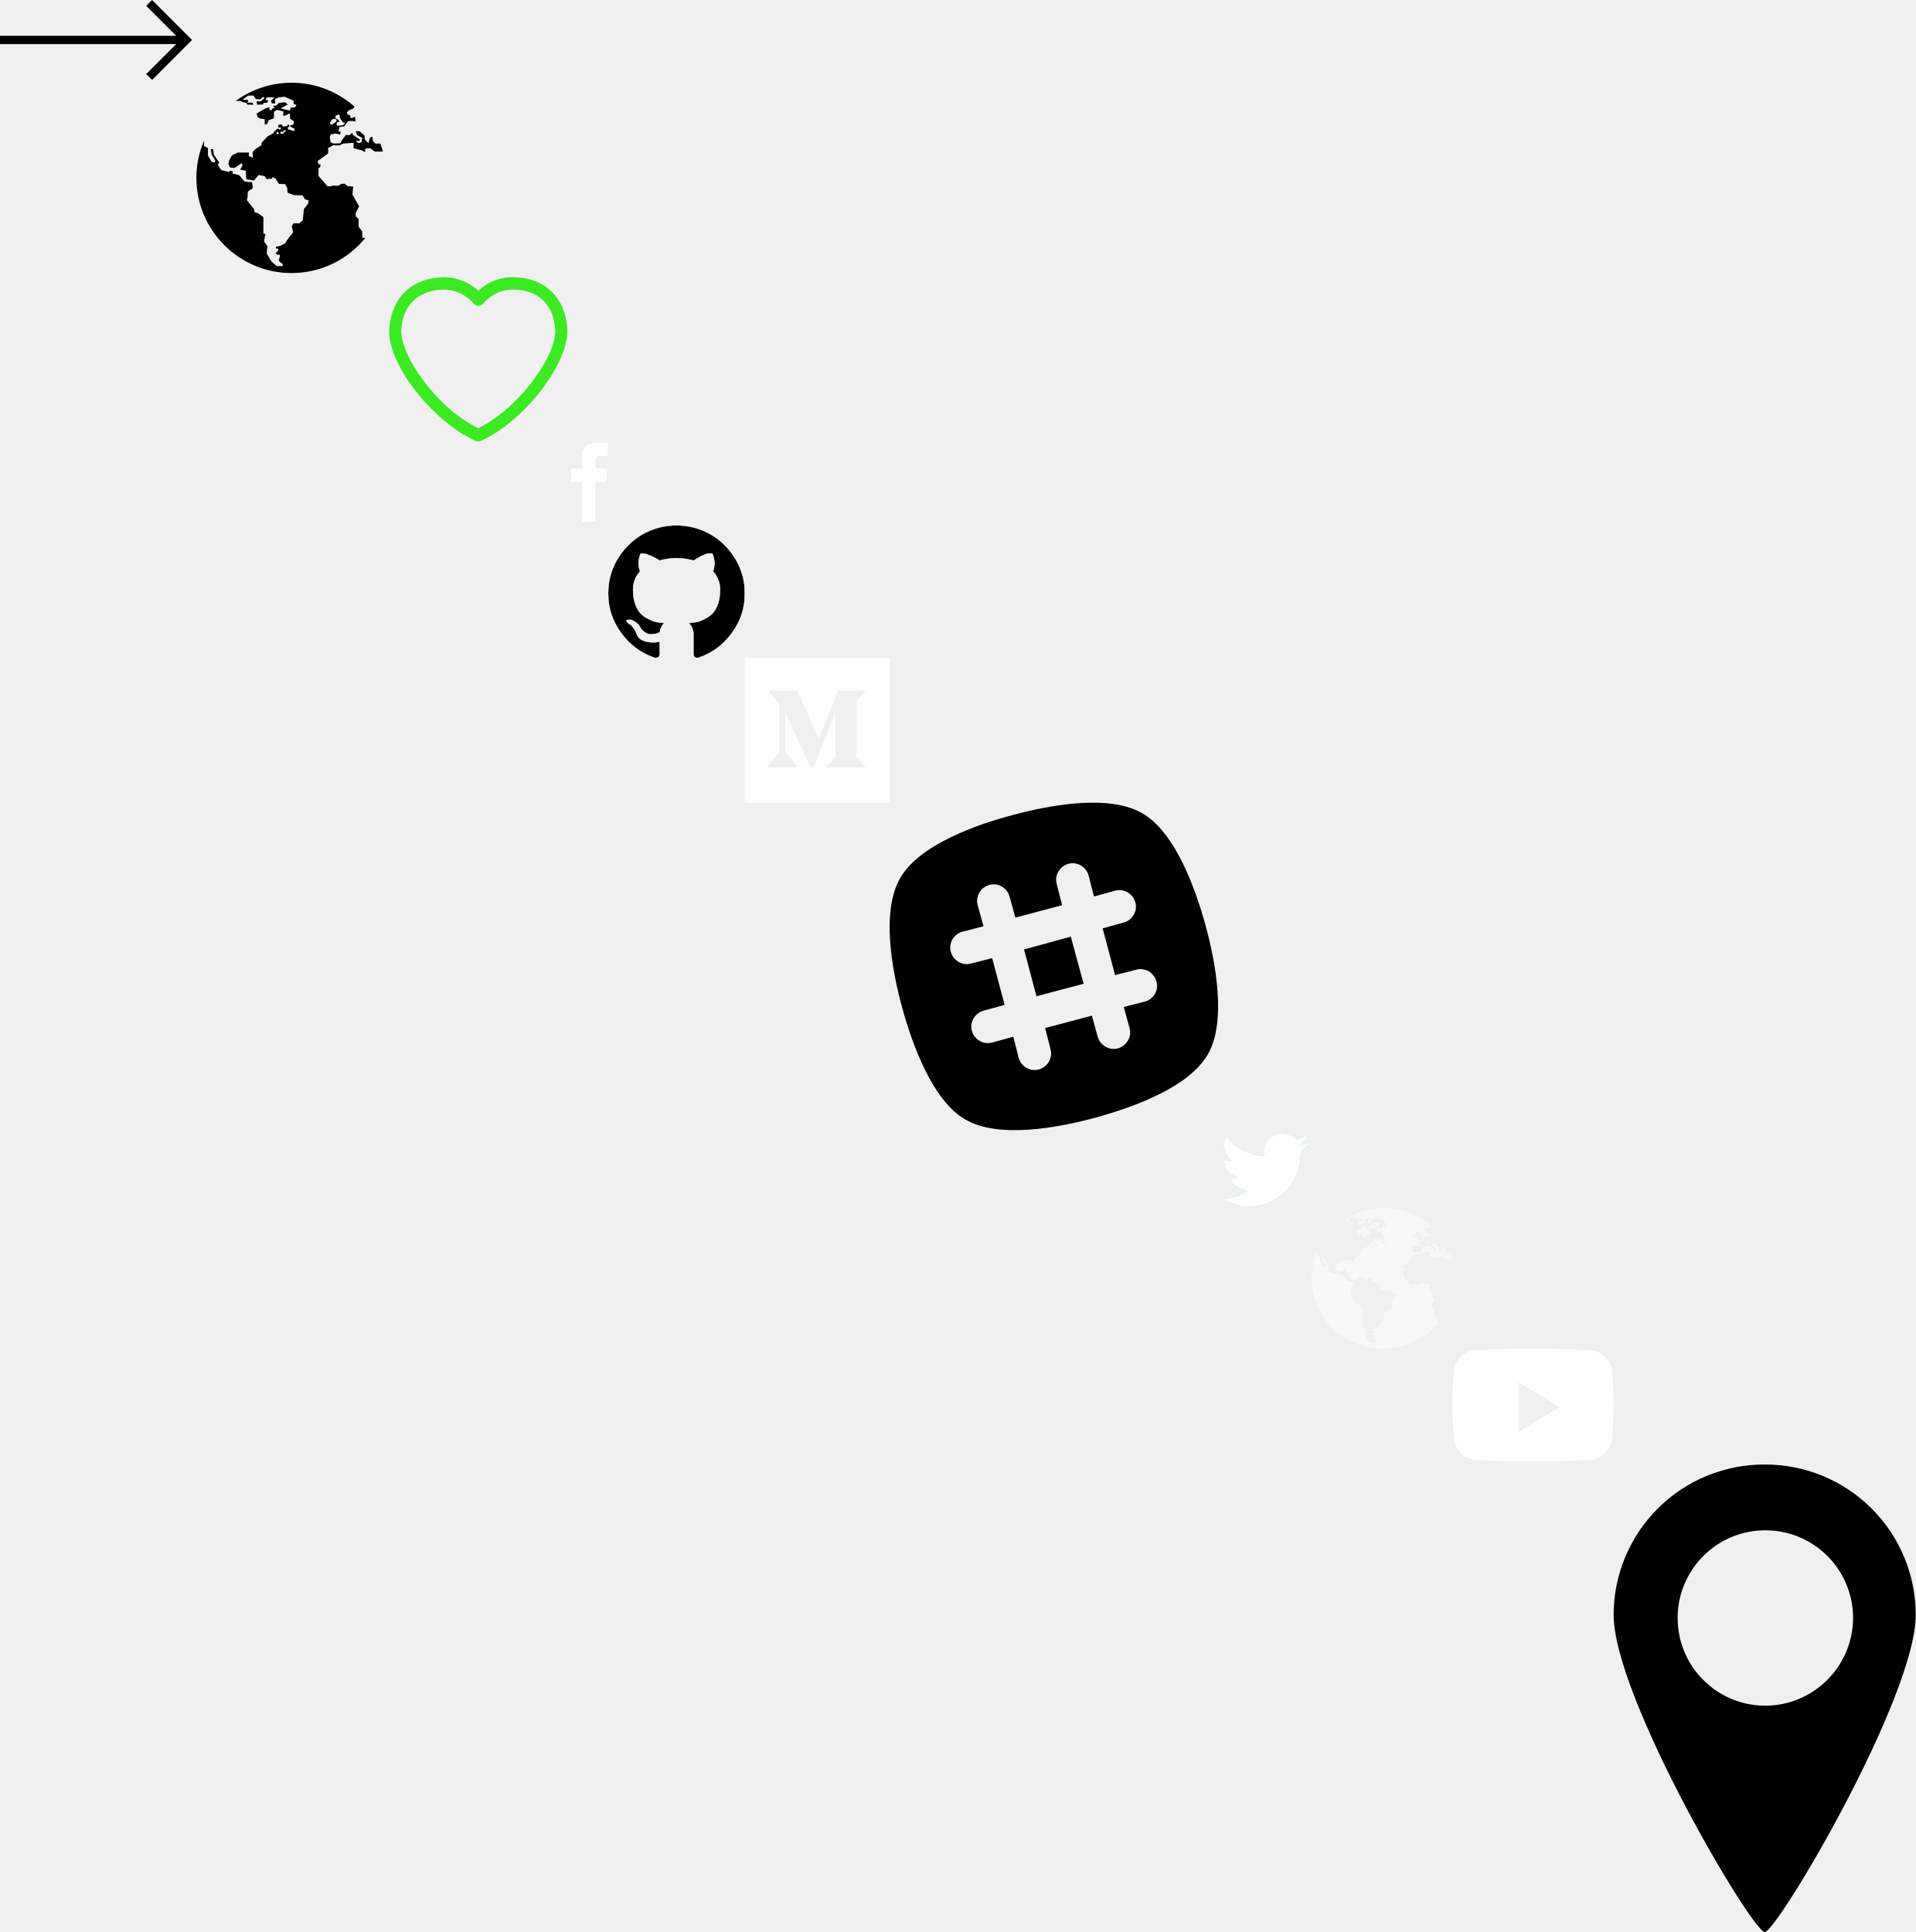
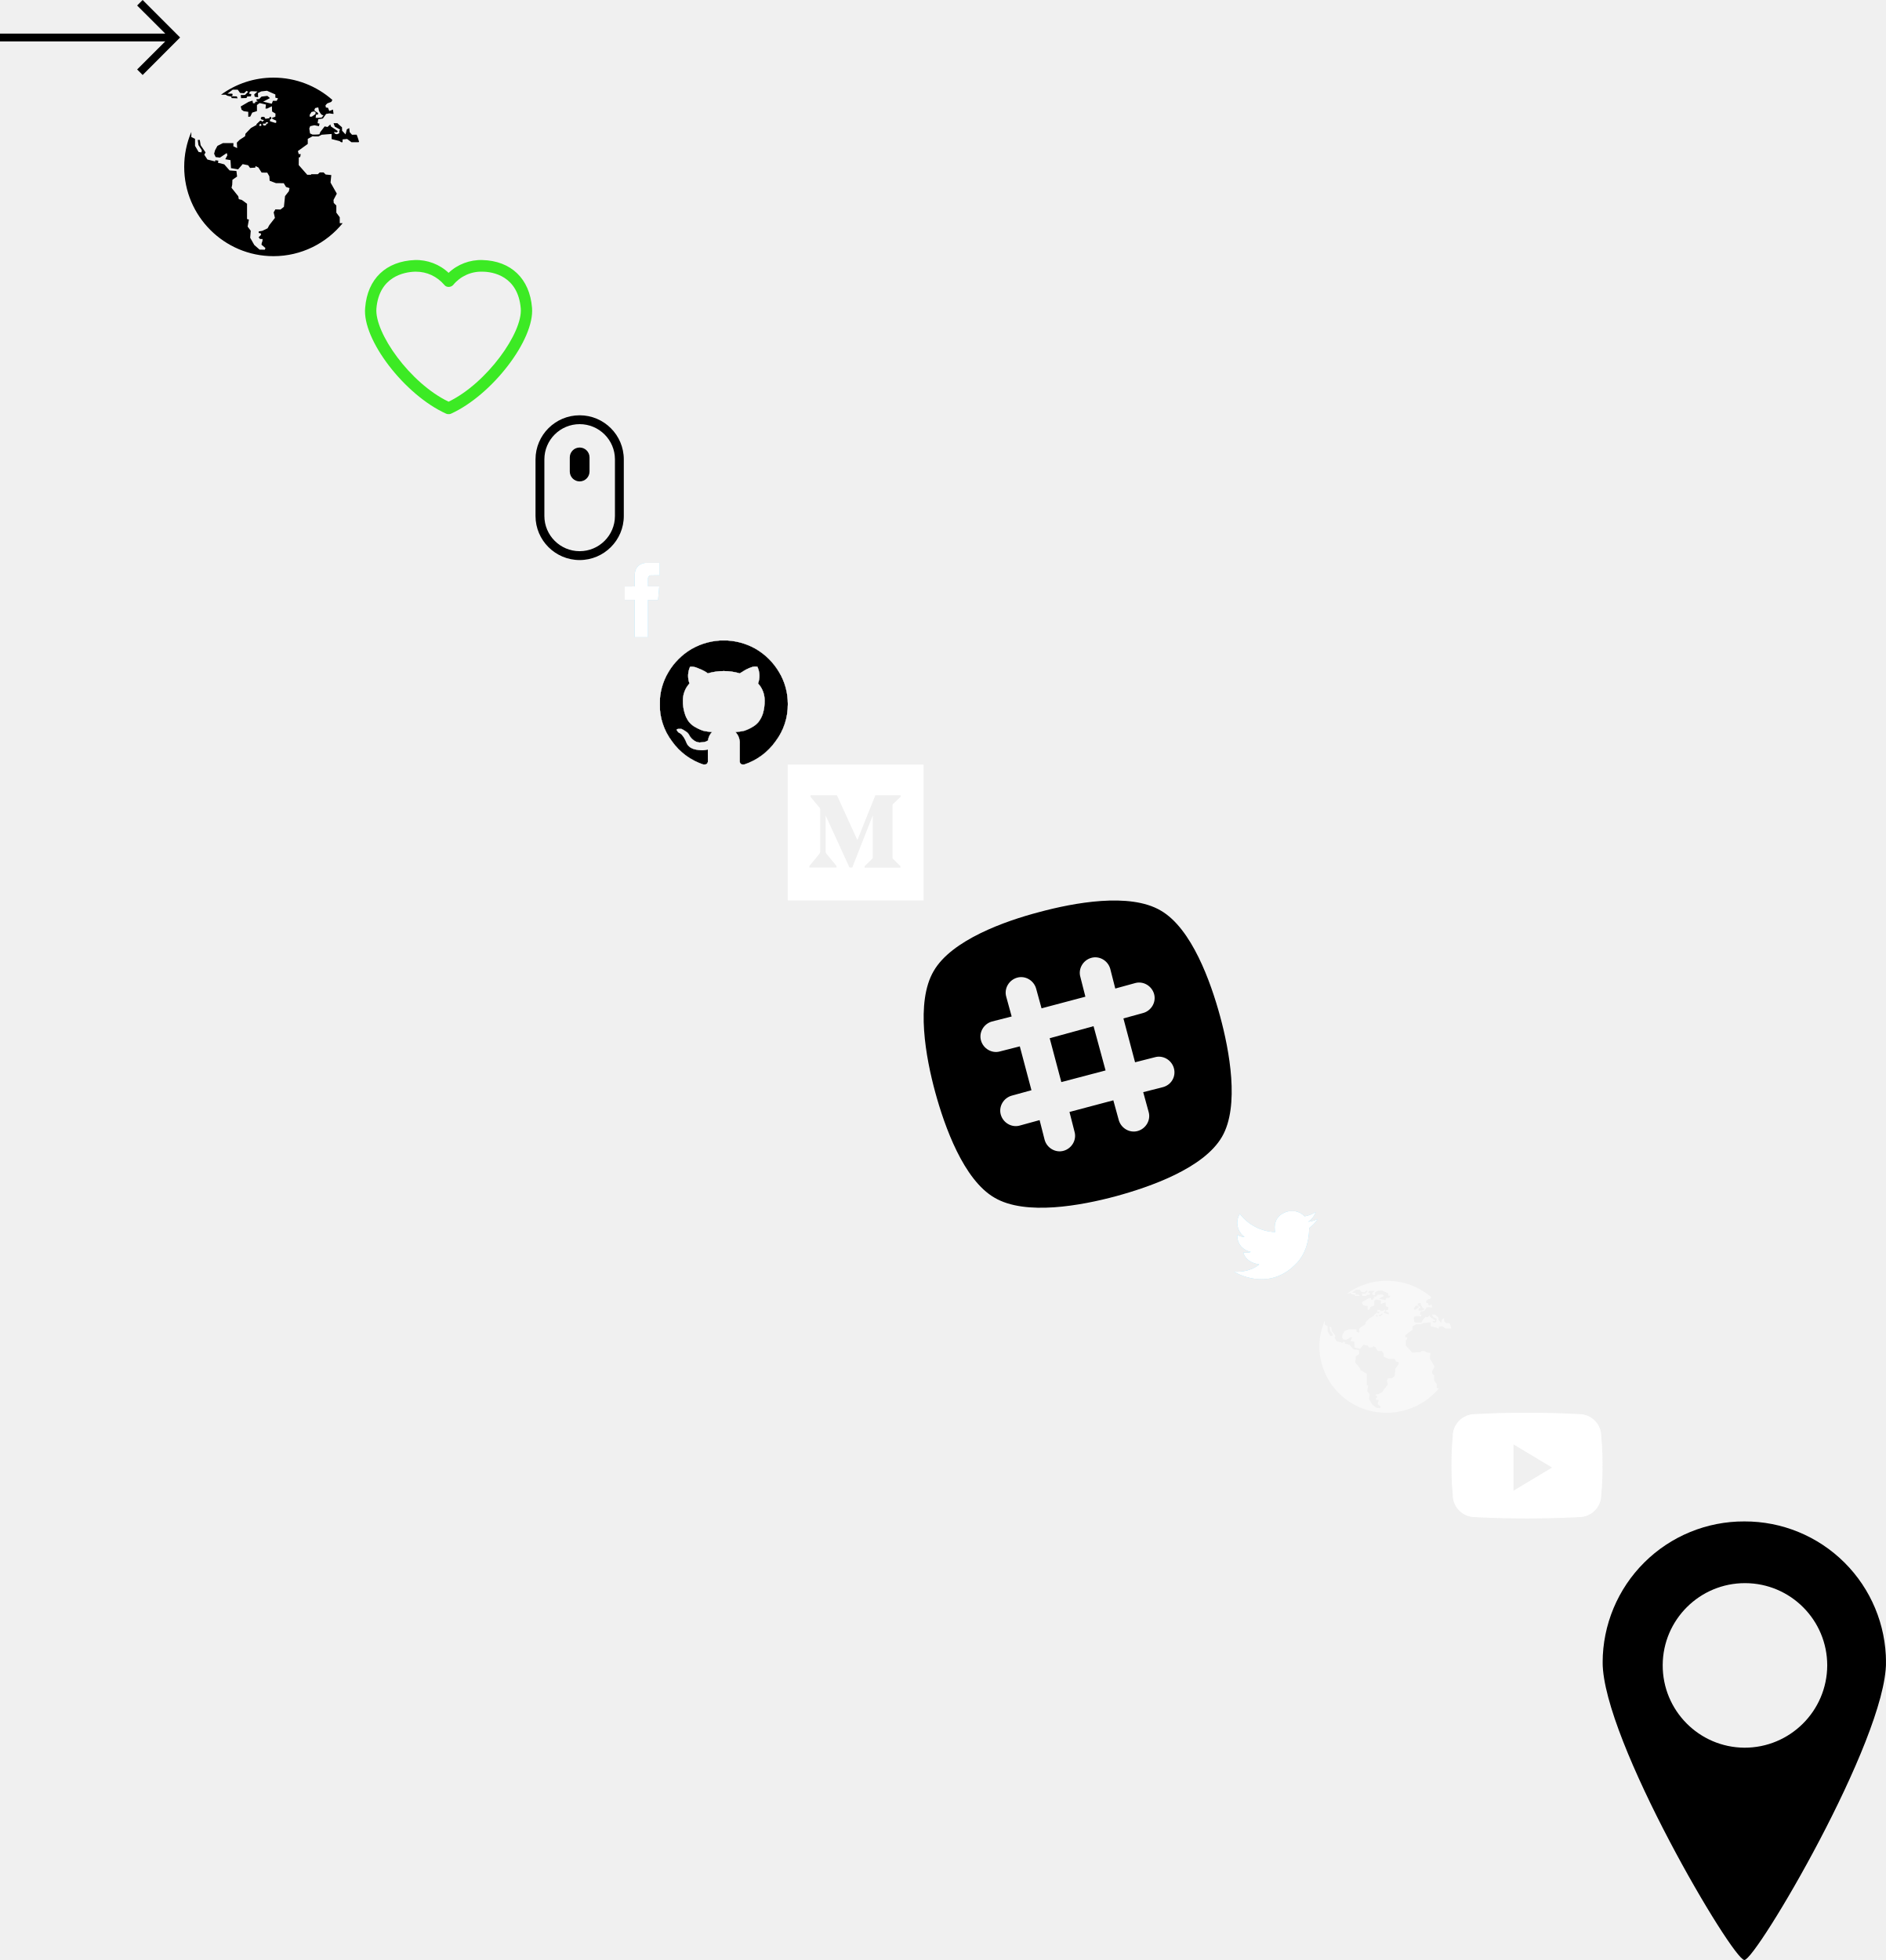
- <svg xmlns="http://www.w3.org/2000/svg" width="463" height="467" viewBox="0 0 463 467">
+ <svg xmlns="http://www.w3.org/2000/svg" width="486" height="505" viewBox="0 0 486 505">
  <svg width="46.41" height="19.32" viewBox="0 0 46.41 19.32" id="btn-more">
    <defs>
      <style>.acls-1{fill-rule:evenodd}</style>
    </defs>
    <path id="aRectangle_29_copy_5" data-name="Rectangle 29 copy 5" class="acls-1" d="M1181.76 9402.66l-1.42-1.42 7.25-7.24H1145v-2h42.59l-7.25-7.24 1.42-1.42 9.65 9.66z" transform="translate(-1145 -9383.34)" />
  </svg>
  <svg width="46.002" height="46.002" viewBox="0 0 46.002 46.002" id="earth-globe-with-continents-maps" x="47" y="20">
    <path d="M40.503 16.351l.4.287h.373v-.718l1.176-.114 1.117.832h1.836l.129-.118a23.415 23.415 0 0 0-.623-1.823l-1.198.02-.601-.66-.116-1.061-.616.336-.33 1.297-.889-.946-.036-.894-.858-.739-.316-.315h-.995l.313.887 1.198.668.208.221-.26.13.012.703-.584.244-.498-.109-.312-.441.811.043.219-.295-1.795-1.211-.138-.516-.729.66-.739-.152-1.125 1.463-.222.573-.72.065-1.065.007-.637-.298-.188-1.265.229-.603 1.084-.237 1.182.237.145-.654-.502-.119.171-1.019 1.19-.186.832-1.175.859-.144.775.115h.286l-.158-1.104-.942.38-.332-.825-.547-.076-.103-.565.446-.486 1.061-.416.273-.488C34.599 2.175 29.284 0 23.468 0A22.87 22.87 0 0 0 9.955 4.405l1.16-.009.517.286.974.21.076.383 1.549.057-.21-.497-1.376-.039.324-.305-.113-.364h-1.244l1.357-1.013h1.3l.611.842 1.014.057.611-.593.459.229-.842.822s-1.165.021-1.108.021c.057 0 .096.802.096.802l1.413-.039.153-.381.974-.058.115-.573-.573-.097.191-.516.439-.133 1.529.076-.843.765.136.592.879.134-.057-1.07.841-.44 1.491-.172 2.159.956v.822l.688.172-.345.65h-.975l-.289.745-2.225-.525 1.751-.933-.667-.567-1.51.191-.132.137-.005-.002-.023.032-.435.452-.719.059.057.358.251.104-.01.118-.585.083-.043.339-.559.029-.101-.674-1.003.305-2.05 1.2.23.845.573.374 1.146.158v1.303l.53-.085.488-1.018 1.219-.386V7.061l.678-.512 1.639.387-.115 1.033h.44l1.205-.592.058 1.356.877.535-.037.804-.84.286.057.266 1.013.461-.021.554-.293.025a.08.08 0 0 0-.003-.015l-1.278-.394-.054-.41h-.001l.374-.257v-.374l-.402-.101-.1.345-.705.109-.07-.023v.035l-.244.037-.199-.402-.23-.101h-.502l-.228.188v.416l.429.143.424.06-.095.042-.387.429-.17-.214-.374-.099-1.019.958.133.109-1.504.833-1.415 1.472-.097.655-1.418.932-.703.707.078 1.414-.975-.454.007-.827-2.713.001-1.405.711-.61 1.125-.242.892.395.865 1.107.135 1.759-1.176.154.583-.537 1.014 1.339.229.134 2.068 1.835.312 1.166-1.348 1.415.288.497.691 1.357-.08.038-.401.746.362.841 1.318 1.452.02.536.938.076 1.146 1.606.611 2.026.021.593.973.898.288-.172.805-.984 1.25-.287 2.769-.889.702-1.318-.039-.439.764.326 1.436-1.435 1.834-.458.842-1.367.656-.899.137-.037.381.631.181-.076.411-.565.544.343.433.68.019-.038.524-.181.517-.058.42 1.006.847-.134.44-1.369-.026-1.362-1.188-1.061-1.865.148-1.8-.803-1.071.325-1.815-.477-.133V32.5s-1.338-1.014-1.415-1.014c-.077 0-.708-.172-.708-.172l-.134-.744-1.739-2.18.172-.783.057-1.281 1.204-.842-.172-1.434-1.758-.132-1.376-1.568-.975-.27-.63-.116.076-.573-.803-.114v.325l-2.008-.501-.808-1.236.329-.599-1.271-1.855-.218-1.357h-.516l.171 1.318.879 1.357-.096.536-.745-.115-.917-1.563v-1.819l-.956-.459V14a22.884 22.884 0 0 0-1.835 9.001c0 12.683 10.318 23.001 23.001 23.001 7.19 0 13.618-3.318 17.839-8.502h-.759v-1.529l-.878-1.182V32.95l-.67-.668-.059-.765.852-1.625-1.613-2.849.189-1.933-1.452-.15-.535-.535h-.976l-.496.458H33.19l-.058.153h-.957l-2.196-2.503.018-1.95.363-.133.135-.746h-.516l-.211-.783 2.541-1.834v-1.3l1.244-.691.504.05h1.023l.801-.43 2.581-.201v1.319l2.041.517zM34.051 8.15l.21-.324.756-.153.189.918.402.649.267.307.487.19-.459.546-.889.085h-.668l.075-.793.556-.115-.047-.373-.518-.325-.362-.248.001-.364zM32.81 9.584l.459-.736.619-.144.44.191-.04.497-.946.669h-.534v-.477h.002zm-12.497 2.829l-.479.04.026-.333.214-.267.288.226-.049.334zm1.679-.588l-.327.028-.066.316-.252.157-.404.034c-.014-.095-.022-.167-.022-.167h-.157v-.34h.659l.136-.351.262-.005.299.062-.128.266z" />
  </svg>
  <svg id="heart" viewBox="-283.4 406.5 43.2 39.7" width="43.2" height="39.7" x="94" y="67">
    <style>.cst0{fill:#3cea24}</style>
    <path class="cst0" d="M-261.8 446.2c-.2 0-.4 0-.6-.1-10.7-4.8-21.7-19.1-20.9-27.3.6-7.5 5.4-12 12.8-12.3 3.2-.1 6.4 1.1 8.7 3.3 2.3-2.2 5.5-3.4 8.7-3.3 7.4.2 12.2 4.8 12.8 12.3.7 8.2-10.3 22.5-20.9 27.3-.2.1-.4.1-.6.1zm-8.4-36.7h-.3c-2.7.1-9.2 1.2-9.9 9.5-.5 6.2 8.6 19.2 18.6 24 9.9-4.8 19.1-17.8 18.6-24-.7-8.4-7.2-9.5-9.9-9.5-2.9-.1-5.7 1.2-7.5 3.4-.6.7-1.8.7-2.3 0-1.9-2.2-4.5-3.4-7.3-3.4z" />
  </svg>
-   <svg width="9" height="19.18" viewBox="0 0 9 19.18" id="socials-fb" x="138" y="107">
+   <svg id="mouse" viewBox="0 0 22.752 37.301" width="22.75" height="37.3" x="138" y="107">
+     <style>.dst0{fill-rule:evenodd;clip-rule:evenodd}</style>
+     <path d="M11.376 37.301C5.103 37.301 0 32.206 0 25.942V11.359C0 5.096 5.103 0 11.376 0s11.376 5.096 11.376 11.359v14.583c0 6.264-5.103 11.359-11.376 11.359zm0-35.018c-5.014 0-9.093 4.071-9.093 9.076v14.583c0 5.004 4.079 9.075 9.093 9.075s9.093-4.071 9.093-9.075V11.359c0-5.005-4.079-9.076-9.093-9.076z" />
+     <path class="dst0" d="M11.376 8.305a2.547 2.547 0 0 1 2.544 2.54v3.624a2.555 2.555 0 0 1-2.544 2.569 2.554 2.554 0 0 1-2.544-2.569v-3.624a2.547 2.547 0 0 1 2.544-2.54z" />
+   </svg>
+   <svg width="9" height="19.18" viewBox="0 0 9 19.18" id="socials-fb" x="161" y="145">
    <defs>
-       <style>.dcls-1{fill:#00d8ff;fill-rule:evenodd;filter:url(#dfilter)}</style>
-       <filter id="dfilter" x="285" y="1008.41" width="9" height="19.18" filterUnits="userSpaceOnUse">
+       <style>.ecls-1{fill:#00d8ff;fill-rule:evenodd;filter:url(#efilter)}</style>
+       <filter id="efilter" x="285" y="1008.41" width="9" height="19.18" filterUnits="userSpaceOnUse">
        <feFlood result="flood" flood-color="#fff" />
        <feComposite result="composite" operator="in" in2="SourceGraphic" />
        <feBlend result="blend" in2="SourceGraphic" />
      </filter>
    </defs>
-     <path id="dShape_20_copy_9" data-name="Shape 20 copy 9" class="dcls-1" d="M293.99 1008.39l-2.848.01s-3.632-.33-3.581 3.38l-.006 2.73-2.568.01v3.44h2.568v9.64h3.426v-9.63l2.6-.01.307-3.47h-2.9l-.014-2.05a.829.829 0 0 1 .951-.79l2.063-.03v-3.23z" transform="translate(-285 -1008.41)" />
+     <path id="eShape_20_copy_9" data-name="Shape 20 copy 9" class="ecls-1" d="M293.99 1008.39l-2.848.01s-3.632-.33-3.581 3.38l-.006 2.73-2.568.01v3.44h2.568v9.64h3.426v-9.63l2.6-.01.307-3.47h-2.9l-.014-2.05a.829.829 0 0 1 .951-.79l2.063-.03v-3.23z" transform="translate(-285 -1008.41)" />
  </svg>
-   <svg width="33" height="32" viewBox="0 0 33 32" id="socials-gh" x="147" y="127">
+   <svg width="33" height="32" viewBox="0 0 33 32" id="socials-gh" x="170" y="165">
    <defs>
-       <style>.ecls-1{fill:#f8f8f8;fill-rule:evenodd;filter:url(#efilter)}</style>
-       <filter id="efilter" x="933" y="10274" width="33" height="32" filterUnits="userSpaceOnUse">
+       <style>.fcls-1{fill:#f8f8f8;fill-rule:evenodd;filter:url(#ffilter)}</style>
+       <filter id="ffilter" x="933" y="10274" width="33" height="32" filterUnits="userSpaceOnUse">
        <feFlood result="flood" />
        <feComposite result="composite" operator="in" in2="SourceGraphic" />
        <feBlend result="blend" in2="SourceGraphic" />
      </filter>
    </defs>
-     <path id="eRounded_Rectangle_1_copy" data-name="Rounded Rectangle 1 copy" class="ecls-1" d="M963.786 10282.2a16.816 16.816 0 0 0-6-6 16.689 16.689 0 0 0-16.564 0 16.818 16.818 0 0 0-6 6 15.761 15.761 0 0 0-2.213 8.2 15.589 15.589 0 0 0 3.147 9.6 16.058 16.058 0 0 0 8.132 6 1.108 1.108 0 0 0 .859-.2.891.891 0 0 0 .279-.6c0-.1 0-.4-.01-1.2-.008-.7-.011-1.3-.011-1.9l-.494.1a4.193 4.193 0 0 1-1.193.1 8.042 8.042 0 0 1-1.493-.2 3.856 3.856 0 0 1-1.439-.6 2.7 2.7 0 0 1-.945-1.3l-.215-.5a6.266 6.266 0 0 0-.677-1.1 2.185 2.185 0 0 0-.934-.8l-.151-.1q-.15-.15-.279-.3a1.177 1.177 0 0 1-.193-.3.127.127 0 0 1 .107-.2 1.02 1.02 0 0 1 .623-.1h.43a4.587 4.587 0 0 1 1.063.6 2.474 2.474 0 0 1 1.042 1.1 3.477 3.477 0 0 0 1.192 1.3 2.658 2.658 0 0 0 1.407.5c.473 0 .881-.1 1.225-.1a3.374 3.374 0 0 0 .967-.4 3.844 3.844 0 0 1 1.052-2.2 13.569 13.569 0 0 1-2.2-.3 9.9 9.9 0 0 1-2.019-.9 5.487 5.487 0 0 1-1.73-1.4 6.76 6.76 0 0 1-1.127-2.3 10.054 10.054 0 0 1-.441-3.2 6.4 6.4 0 0 1 1.7-4.4 5.573 5.573 0 0 1 .15-4.3 3.482 3.482 0 0 1 1.848.3 14.512 14.512 0 0 1 1.794.8 4.842 4.842 0 0 1 .913.6 14.48 14.48 0 0 1 8.25 0l.816-.5a9.144 9.144 0 0 1 1.976-1 2.858 2.858 0 0 1 1.741-.2 5.518 5.518 0 0 1 .172 4.3 6.407 6.407 0 0 1 1.7 4.4 11.217 11.217 0 0 1-.44 3.3 7.09 7.09 0 0 1-1.138 2.2 5.612 5.612 0 0 1-1.741 1.4 9.9 9.9 0 0 1-2.019.9 13.569 13.569 0 0 1-2.2.3 4.007 4.007 0 0 1 1.116 3.1v4.5a.907.907 0 0 0 .269.6 1.074 1.074 0 0 0 .849.2 16.058 16.058 0 0 0 8.132-6 15.589 15.589 0 0 0 3.147-9.6 15.771 15.771 0 0 0-2.232-8.2z" transform="translate(-933 -10274)" />
+     <path id="fRounded_Rectangle_1_copy" data-name="Rounded Rectangle 1 copy" class="fcls-1" d="M963.786 10282.2a16.816 16.816 0 0 0-6-6 16.689 16.689 0 0 0-16.564 0 16.818 16.818 0 0 0-6 6 15.761 15.761 0 0 0-2.213 8.2 15.589 15.589 0 0 0 3.147 9.6 16.058 16.058 0 0 0 8.132 6 1.108 1.108 0 0 0 .859-.2.891.891 0 0 0 .279-.6c0-.1 0-.4-.01-1.2-.008-.7-.011-1.3-.011-1.9l-.494.1a4.193 4.193 0 0 1-1.193.1 8.042 8.042 0 0 1-1.493-.2 3.856 3.856 0 0 1-1.439-.6 2.7 2.7 0 0 1-.945-1.3l-.215-.5a6.266 6.266 0 0 0-.677-1.1 2.185 2.185 0 0 0-.934-.8l-.151-.1q-.15-.15-.279-.3a1.177 1.177 0 0 1-.193-.3.127.127 0 0 1 .107-.2 1.02 1.02 0 0 1 .623-.1h.43a4.587 4.587 0 0 1 1.063.6 2.474 2.474 0 0 1 1.042 1.1 3.477 3.477 0 0 0 1.192 1.3 2.658 2.658 0 0 0 1.407.5c.473 0 .881-.1 1.225-.1a3.374 3.374 0 0 0 .967-.4 3.844 3.844 0 0 1 1.052-2.2 13.569 13.569 0 0 1-2.2-.3 9.9 9.9 0 0 1-2.019-.9 5.487 5.487 0 0 1-1.73-1.4 6.76 6.76 0 0 1-1.127-2.3 10.054 10.054 0 0 1-.441-3.2 6.4 6.4 0 0 1 1.7-4.4 5.573 5.573 0 0 1 .15-4.3 3.482 3.482 0 0 1 1.848.3 14.512 14.512 0 0 1 1.794.8 4.842 4.842 0 0 1 .913.6 14.48 14.48 0 0 1 8.25 0l.816-.5a9.144 9.144 0 0 1 1.976-1 2.858 2.858 0 0 1 1.741-.2 5.518 5.518 0 0 1 .172 4.3 6.407 6.407 0 0 1 1.7 4.4 11.217 11.217 0 0 1-.44 3.3 7.09 7.09 0 0 1-1.138 2.2 5.612 5.612 0 0 1-1.741 1.4 9.9 9.9 0 0 1-2.019.9 13.569 13.569 0 0 1-2.2.3 4.007 4.007 0 0 1 1.116 3.1v4.5a.907.907 0 0 0 .269.6 1.074 1.074 0 0 0 .849.2 16.058 16.058 0 0 0 8.132-6 15.589 15.589 0 0 0 3.147-9.6 15.771 15.771 0 0 0-2.232-8.2z" transform="translate(-933 -10274)" />
  </svg>
-   <svg width="35" height="35" viewBox="0 0 35 35" id="socials-med" x="180" y="159">
+   <svg width="35" height="35" viewBox="0 0 35 35" id="socials-med" x="203" y="197">
    <defs>
-       <style>.fcls-1{fill:#fff;fill-rule:evenodd}</style>
+       <style>.gcls-1{fill:#fff;fill-rule:evenodd}</style>
    </defs>
-     <path class="fcls-1" d="M0 35V0h35v35H0zM29.077 7.9h-6.5l-4.633 11.55L12.675 7.9H5.86v.39l2.2 2.65a.91.91 0 0 1 .3.77V22.1a1.194 1.194 0 0 1-.318 1.03l-2.47 3v.39h7v-.39l-2.469-3a1.232 1.232 0 0 1-.341-1.03v-8.99l6.147 13.41h.714l5.28-13.41V23.8a.549.549 0 0 1-.187.53l-1.9 1.84v.39h9.221v-.39l-1.833-1.8a.553.553 0 0 1-.209-.53V10.62a.561.561 0 0 1 .209-.53l1.877-1.8V7.9z" />
+     <path class="gcls-1" d="M0 35V0h35v35H0zM29.077 7.9h-6.5l-4.633 11.55L12.675 7.9H5.86v.39l2.2 2.65a.91.91 0 0 1 .3.77V22.1a1.194 1.194 0 0 1-.318 1.03l-2.47 3v.39h7v-.39l-2.469-3a1.232 1.232 0 0 1-.341-1.03v-8.99l6.147 13.41h.714l5.28-13.41V23.8a.549.549 0 0 1-.187.53l-1.9 1.84v.39h9.221v-.39l-1.833-1.8a.553.553 0 0 1-.209-.53V10.62a.561.561 0 0 1 .209-.53l1.877-1.8V7.9z" />
  </svg>
-   <svg viewBox="0 0 79.4 79.2" width="79.4" height="79.2" id="socials-sl" x="215" y="194">
+   <svg viewBox="0 0 79.4 79.2" width="79.4" height="79.2" id="socials-sl" x="238" y="232">
    <path d="M76.4 29.8C74 21 69.1 7.2 61.1 2.6c-8-4.7-22.4-2-31.3.4C21 5.3 7.2 10.2 2.6 18.2c-4.7 8-2 22.4.4 31.2S10.3 72 18.3 76.6c8 4.7 22.4 2 31.3-.4 8.8-2.4 22.6-7.2 27.3-15.3 4.6-7.9 1.9-22.3-.5-31.1zM61.7 48.1l-5.1 1.3 1.4 5.1c.6 2.1-.7 4.3-2.8 4.9s-4.3-.7-4.9-2.8l-1.4-5.1-11.3 3 1.3 5.1c.6 2.1-.7 4.3-2.8 4.9-2.1.6-4.3-.7-4.9-2.8l-1.3-5.1-5.1 1.4c-2.1.6-4.3-.7-4.9-2.8-.6-2.1.7-4.3 2.8-4.9l5.1-1.4-3-11.3-5.1 1.3c-2.1.6-4.3-.7-4.9-2.8-.6-2.1.7-4.3 2.8-4.9l5.1-1.3-1.4-5.1c-.6-2.1.7-4.3 2.8-4.9 2.1-.6 4.3.7 4.9 2.8l1.4 5.1 11.3-3-1.3-5.1c-.6-2.1.7-4.3 2.8-4.9 2.1-.6 4.3.7 4.9 2.8l1.3 5.1 5.1-1.4c2.1-.6 4.3.7 4.9 2.8.6 2.1-.7 4.3-2.8 4.9l-5.1 1.4 3 11.3 5.1-1.3c2.1-.6 4.3.7 4.9 2.8.6 2.1-.6 4.3-2.8 4.9z" />
    <path d="M32.5 35.5l3 11.3 11.4-3-3.1-11.4z" />
  </svg>
-   <svg width="21.594" height="17.59" viewBox="0 0 21.594 17.59" id="socials-tw" x="295" y="274">
+   <svg width="21.594" height="17.59" viewBox="0 0 21.594 17.59" id="socials-tw" x="318" y="312">
    <defs>
-       <style>.hcls-1{fill:#00d8ff;fill-rule:evenodd;filter:url(#hfilter)}</style>
-       <filter id="hfilter" x="241.969" y="1009.41" width="21.594" height="17.59" filterUnits="userSpaceOnUse">
+       <style>.icls-1{fill:#00d8ff;fill-rule:evenodd;filter:url(#ifilter)}</style>
+       <filter id="ifilter" x="241.969" y="1009.41" width="21.594" height="17.59" filterUnits="userSpaceOnUse">
        <feFlood result="flood" flood-color="#fff" />
        <feComposite result="composite" operator="in" in2="SourceGraphic" />
        <feBlend result="blend" in2="SourceGraphic" />
      </filter>
    </defs>
-     <path id="hShape_19_copy" data-name="Shape 19 copy" class="hcls-1" d="M241.973 1025.06s8.875 5.67 16.259-2.33c1.752-1.9 3.02-4.69 3.121-8.92a9.224 9.224 0 0 0 2.217-2.34 6.729 6.729 0 0 1-2.5.73 4.691 4.691 0 0 0 1.932-2.5 7.471 7.471 0 0 1-2.85 1.11 4.44 4.44 0 0 0-5.257-.92c-3.262 1.45-2.312 4.97-2.312 4.97a11.962 11.962 0 0 1-9.12-4.69 4.458 4.458 0 0 0 1.235 5.95 3.682 3.682 0 0 1-1.868-.53s-.412 3.38 3.483 4.4a4.113 4.113 0 0 1-1.932.13s.349 2.47 4.085 3.07c-.002 0-2.155 2.12-6.493 1.87z" transform="translate(-241.969 -1009.41)" />
+     <path id="iShape_19_copy" data-name="Shape 19 copy" class="icls-1" d="M241.973 1025.06s8.875 5.67 16.259-2.33c1.752-1.9 3.02-4.69 3.121-8.92a9.224 9.224 0 0 0 2.217-2.34 6.729 6.729 0 0 1-2.5.73 4.691 4.691 0 0 0 1.932-2.5 7.471 7.471 0 0 1-2.85 1.11 4.44 4.44 0 0 0-5.257-.92c-3.262 1.45-2.312 4.97-2.312 4.97a11.962 11.962 0 0 1-9.12-4.69 4.458 4.458 0 0 0 1.235 5.95 3.682 3.682 0 0 1-1.868-.53s-.412 3.38 3.483 4.4a4.113 4.113 0 0 1-1.932.13s.349 2.47 4.085 3.07c-.002 0-2.155 2.12-6.493 1.87z" transform="translate(-241.969 -1009.41)" />
  </svg>
-   <svg width="34" height="34" viewBox="0 0 34 34" id="socials-ws" x="317" y="292">
+   <svg width="34" height="34" viewBox="0 0 34 34" id="socials-ws" x="340" y="330">
    <defs>
-       <style>.icls-1{fill:#f8f8f8;fill-rule:evenodd}</style>
+       <style>.jcls-1{fill:#f8f8f8;fill-rule:evenodd}</style>
    </defs>
-     <path id="iRounded_Rectangle_1_copy" data-name="Rounded Rectangle 1 copy" class="icls-1" d="M906.2 10285.1l.3.2h.281v-.5l.887-.1.843.6h1.389l.1-.1c-.139-.4-.295-.9-.47-1.3h-.9l-.454-.5-.087-.8-.465.3-.249.9-.671-.7-.027-.6-.647-.6-.239-.2h-.75l.236.6.9.5.157.2-.2.1.009.5-.44.2-.376-.1-.235-.3h.612l.165-.2-1.355-.9-.1-.4-.55.5-.557-.1-.849 1.1-.168.4h-1.346l-.481-.2-.142-.9.173-.5.818-.1.892.1.109-.4-.379-.1.129-.8.9-.1.628-.9.648-.1.585.1h.216l-.12-.8-.71.3-.251-.7h-.413l-.077-.4.336-.4.8-.3.206-.4a17.664 17.664 0 0 0-11.458-4.2 17.154 17.154 0 0 0-10.2 3.3l.876-.1.39.3.735.1.057.3h1.169l-.159-.3-1.038-.1.244-.2-.085-.2h-.938l1.023-.8h.981l.461.6.765.1.461-.5.347.2-.636.6h-.836a2.861 2.861 0 0 1 .073.6h1.066l.115-.3h.735l.087-.5h-.432l.144-.4.331-.1h1.154l-.636.6.1.4.663.1-.043-.7.635-.4 1.125-.1 1.629.7v.6l.519.1-.26.5h-.736l-.218.6-1.679-.4 1.321-.7-.5-.4-1.139.1-.1.1h-.024l-.328.4h-.543l.043.3.19.1h-.008l-.441.1-.033.3h-.421l-.077-.5-.756.2-1.547.9.174.6.432.3.865.1v1l.4-.1.369-.7.919-.3v-1.2l.512-.4 1.236.3-.086.8h.332l.909-.4.044 1 .661.3-.028.6-.633.3.043.2.764.3-.016.4h-.223l-.964-.3-.041-.3.282-.2v-.3h-.3l-.076.2-.531.1h-.237l-.151-.3h-.552l-.172.1v.3l.324.1.32.1h-.072l-.292.3-.128-.1-.282-.1-.769.7.1.1-1.135.6-1.067 1.1-.073.5-1.07.7-.531.5.059 1-.735-.3v-.6h-2.047l-1.06.5-.46.8-.183.7.3.6.835.1 1.327-.8.117.4-.406.7 1.011.2.1 1.5 1.384.3.88-1 1.068.2.375.5 1.023-.1.029-.3.563.3.635 1h1.1l.4.7.058.8 1.212.5h1.528l.448.7.677.2-.13.6-.742 1-.217 2-.67.5h-1l-.331.6.246 1-1.083 1.4-.345.6-1.032.5-.678.1-.028.3.476.1-.057.3-.427.4.259.3h.513l-.028.4-.137.4-.044.3.759.6-.1.4-1.033-.1-1.027-.8-.8-1.4.112-1.3-.606-.8.245-1.4-.36-.1v-2.9s-1.009-.7-1.067-.7a5.3 5.3 0 0 1-.534-.2l-.1-.5-1.312-1.6.13-.6.043-.9.909-.7-.13-1-1.327-.1-1.038-1.2-.735-.2-.476-.1.058-.4-.606-.1v.3l-1.515-.4-.61-.9.248-.5-.959-1.3-.164-1h-.389l.129.9.663 1-.073.4h-.554l-.692-1.2v-1.3l-.721-.4v-1a16.907 16.907 0 0 0-1.387 6.7 17.182 17.182 0 0 0 17.354 17 17.58 17.58 0 0 0 13.459-6.3h-.572v-1.1l-.663-.9v-1.3l-.5-.5-.045-.6.643-1.2-1.217-2.1.142-1.4-1.1-.2-.4-.3h-.736l-.374.3h-1.3l-.044.1h-.727l-1.657-1.8.014-1.5.274-.1.1-.5h-.39l-.159-.6 1.917-1.4v-.9l.939-.5h1.152l.605-.3 1.947-.2v1zm-4.868-6.1l.158-.2.571-.1.142.6.3.5.2.3.367.1-.346.4-.671.1h-.5l.057-.6.419-.1-.035-.3-.391-.2-.273-.2v-.3zm-.937 1.1l.347-.6.467-.1.332.2-.03.3-.714.5h-.4v-.3zm-9.428 2.1h-.362l.02-.2.161-.2.217.1zm1.266-.5l-.246.1-.05.2-.19.1h-.3a.318.318 0 0 1-.017-.1h-.118v-.2h.5l.1-.3h.423z" transform="translate(-876 -10273)" />
+     <path id="jRounded_Rectangle_1_copy" data-name="Rounded Rectangle 1 copy" class="jcls-1" d="M906.2 10285.1l.3.2h.281v-.5l.887-.1.843.6h1.389l.1-.1c-.139-.4-.295-.9-.47-1.3h-.9l-.454-.5-.087-.8-.465.3-.249.9-.671-.7-.027-.6-.647-.6-.239-.2h-.75l.236.6.9.5.157.2-.2.1.009.5-.44.2-.376-.1-.235-.3h.612l.165-.2-1.355-.9-.1-.4-.55.5-.557-.1-.849 1.1-.168.4h-1.346l-.481-.2-.142-.9.173-.5.818-.1.892.1.109-.4-.379-.1.129-.8.9-.1.628-.9.648-.1.585.1h.216l-.12-.8-.71.3-.251-.7h-.413l-.077-.4.336-.4.8-.3.206-.4a17.664 17.664 0 0 0-11.458-4.2 17.154 17.154 0 0 0-10.2 3.3l.876-.1.39.3.735.1.057.3h1.169l-.159-.3-1.038-.1.244-.2-.085-.2h-.938l1.023-.8h.981l.461.6.765.1.461-.5.347.2-.636.6h-.836a2.861 2.861 0 0 1 .073.6h1.066l.115-.3h.735l.087-.5h-.432l.144-.4.331-.1h1.154l-.636.6.1.4.663.1-.043-.7.635-.4 1.125-.1 1.629.7v.6l.519.1-.26.5h-.736l-.218.6-1.679-.4 1.321-.7-.5-.4-1.139.1-.1.1h-.024l-.328.4h-.543l.043.3.19.1h-.008l-.441.1-.033.3h-.421l-.077-.5-.756.2-1.547.9.174.6.432.3.865.1v1l.4-.1.369-.7.919-.3v-1.2l.512-.4 1.236.3-.086.8h.332l.909-.4.044 1 .661.3-.028.6-.633.3.043.2.764.3-.016.4h-.223l-.964-.3-.041-.3.282-.2v-.3h-.3l-.076.2-.531.1h-.237l-.151-.3h-.552l-.172.1v.3l.324.1.32.1h-.072l-.292.3-.128-.1-.282-.1-.769.7.1.1-1.135.6-1.067 1.1-.073.5-1.07.7-.531.5.059 1-.735-.3v-.6h-2.047l-1.06.5-.46.8-.183.7.3.6.835.1 1.327-.8.117.4-.406.7 1.011.2.1 1.5 1.384.3.88-1 1.068.2.375.5 1.023-.1.029-.3.563.3.635 1h1.1l.4.7.058.8 1.212.5h1.528l.448.7.677.2-.13.6-.742 1-.217 2-.67.5h-1l-.331.6.246 1-1.083 1.4-.345.6-1.032.5-.678.1-.028.3.476.1-.057.3-.427.4.259.3h.513l-.028.4-.137.4-.044.3.759.6-.1.4-1.033-.1-1.027-.8-.8-1.4.112-1.3-.606-.8.245-1.4-.36-.1v-2.9s-1.009-.7-1.067-.7a5.3 5.3 0 0 1-.534-.2l-.1-.5-1.312-1.6.13-.6.043-.9.909-.7-.13-1-1.327-.1-1.038-1.2-.735-.2-.476-.1.058-.4-.606-.1v.3l-1.515-.4-.61-.9.248-.5-.959-1.3-.164-1h-.389l.129.9.663 1-.073.4h-.554l-.692-1.2v-1.3l-.721-.4v-1a16.907 16.907 0 0 0-1.387 6.7 17.182 17.182 0 0 0 17.354 17 17.58 17.58 0 0 0 13.459-6.3h-.572v-1.1l-.663-.9v-1.3l-.5-.5-.045-.6.643-1.2-1.217-2.1.142-1.4-1.1-.2-.4-.3h-.736l-.374.3h-1.3l-.044.1h-.727l-1.657-1.8.014-1.5.274-.1.1-.5h-.39l-.159-.6 1.917-1.4v-.9l.939-.5h1.152l.605-.3 1.947-.2v1zm-4.868-6.1l.158-.2.571-.1.142.6.3.5.2.3.367.1-.346.4-.671.1h-.5l.057-.6.419-.1-.035-.3-.391-.2-.273-.2v-.3zm-.937 1.1l.347-.6.467-.1.332.2-.03.3-.714.5h-.4v-.3zm-9.428 2.1h-.362l.02-.2.161-.2.217.1zm1.266-.5l-.246.1-.05.2-.19.1h-.3a.318.318 0 0 1-.017-.1h-.118v-.2h.5l.1-.3h.423z" transform="translate(-876 -10273)" />
  </svg>
-   <svg width="39" height="27.25" viewBox="0 0 39 27.25" id="socials-yt" x="351" y="326">
+   <svg width="39" height="27.25" viewBox="0 0 39 27.25" id="socials-yt" x="374" y="364">
    <defs>
-       <style>.jcls-1{fill:#f8f8f8;fill-rule:evenodd;filter:url(#jfilter)}</style>
-       <filter id="jfilter" x="595" y="844.875" width="39" height="27.25" filterUnits="userSpaceOnUse">
+       <style>.kcls-1{fill:#f8f8f8;fill-rule:evenodd;filter:url(#kfilter)}</style>
+       <filter id="kfilter" x="595" y="844.875" width="39" height="27.25" filterUnits="userSpaceOnUse">
        <feFlood result="flood" flood-color="#fff" />
        <feComposite result="composite" operator="in" in2="SourceGraphic" />
        <feBlend result="blend" in2="SourceGraphic" />
      </filter>
    </defs>
-     <path id="jRounded_Rectangle_1_copy_2" data-name="Rounded Rectangle 1 copy 2" class="jcls-1" d="M601.061 845.244s6.7-.379 13.412-.379c6.728 0 13.465.379 13.465.379a5.678 5.678 0 0 1 5.678 5.678s.379 3.785.379 7.571-.379 7.571-.379 7.571a5.679 5.679 0 0 1-5.678 5.679s-6.773.378-13.519.378c-6.693 0-13.358-.378-13.358-.378a5.679 5.679 0 0 1-5.678-5.679s-.378-3.822-.378-7.625c0-3.768.378-7.517.378-7.517a5.678 5.678 0 0 1 5.678-5.678zm9.939 7.75v12l10-6z" transform="translate(-595 -844.875)" />
+     <path id="kRounded_Rectangle_1_copy_2" data-name="Rounded Rectangle 1 copy 2" class="kcls-1" d="M601.061 845.244s6.7-.379 13.412-.379c6.728 0 13.465.379 13.465.379a5.678 5.678 0 0 1 5.678 5.678s.379 3.785.379 7.571-.379 7.571-.379 7.571a5.679 5.679 0 0 1-5.678 5.679s-6.773.378-13.519.378c-6.693 0-13.358-.378-13.358-.378a5.679 5.679 0 0 1-5.678-5.679s-.378-3.822-.378-7.625c0-3.768.378-7.517.378-7.517a5.678 5.678 0 0 1 5.678-5.678zm9.939 7.75v12l10-6z" transform="translate(-595 -844.875)" />
  </svg>
-   <svg width="73" height="113" viewBox="0 0 73 113" id="tour-marker" x="390" y="354">
+   <svg width="73" height="113" viewBox="0 0 73 113" id="tour-marker" x="413" y="392">
    <defs>
-       <style>.kcls-1{fill-rule:evenodd}</style>
+       <style>.lcls-1{fill-rule:evenodd}</style>
    </defs>
-     <path class="kcls-1" d="M36.517 0A36.377 36.377 0 0 0-.008 36.3c0 20 33.507 76.7 36.525 76.7 2.99 0 36.5-56.7 36.5-76.7A36.371 36.371 0 0 0 36.517 0zm0 58.3a21.2 21.2 0 1 1 21.351-21.2 21.287 21.287 0 0 1-21.351 21.2z" />
+     <path class="lcls-1" d="M36.517 0A36.377 36.377 0 0 0-.008 36.3c0 20 33.507 76.7 36.525 76.7 2.99 0 36.5-56.7 36.5-76.7A36.371 36.371 0 0 0 36.517 0zm0 58.3a21.2 21.2 0 1 1 21.351-21.2 21.287 21.287 0 0 1-21.351 21.2z" />
  </svg>
</svg>
